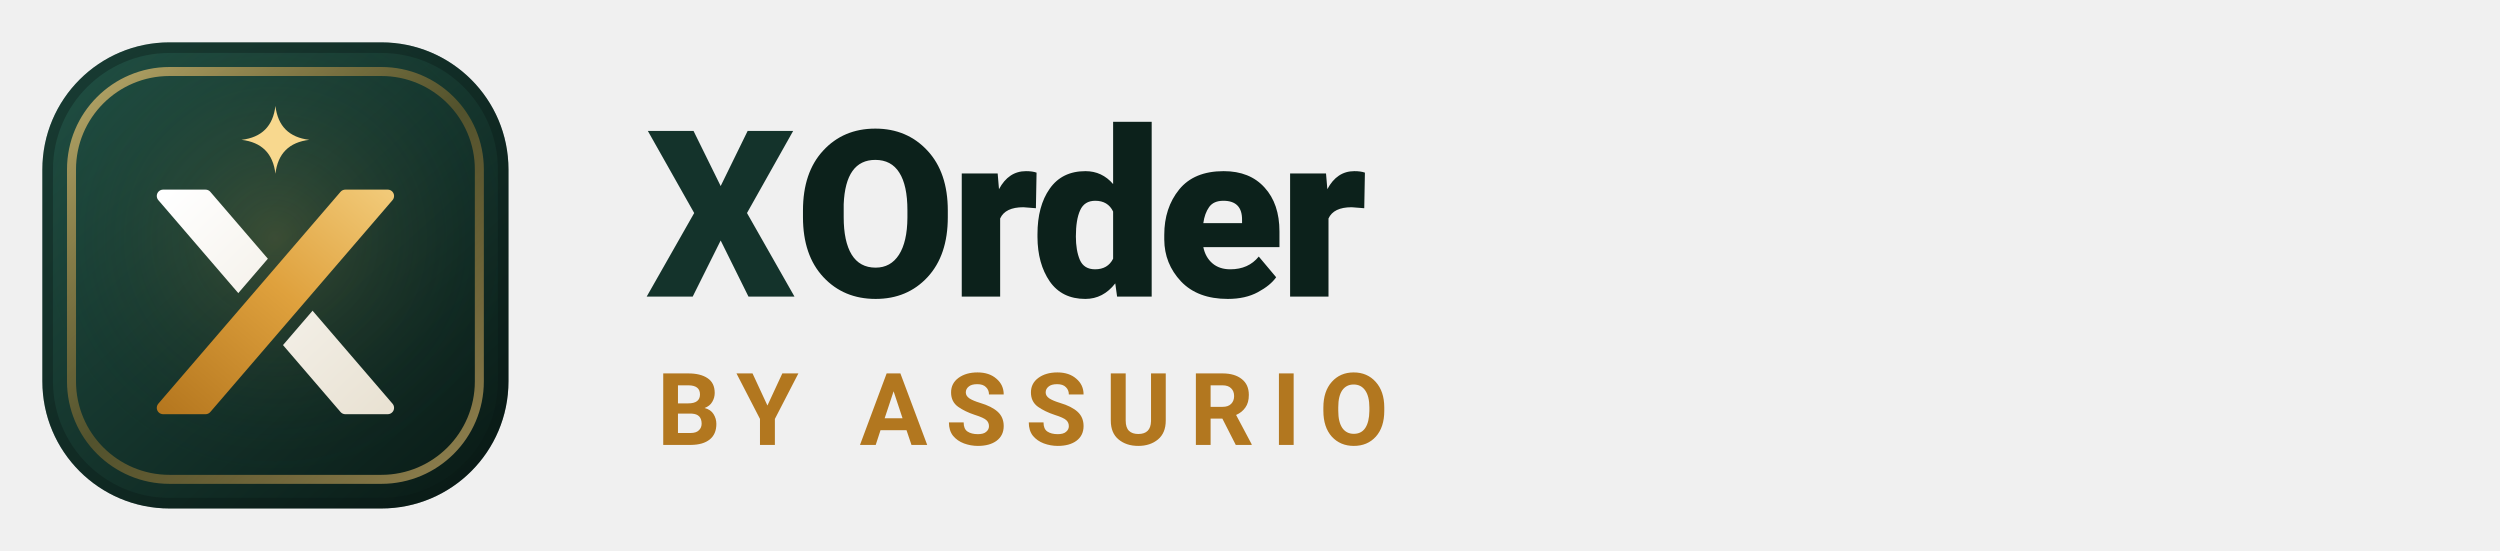
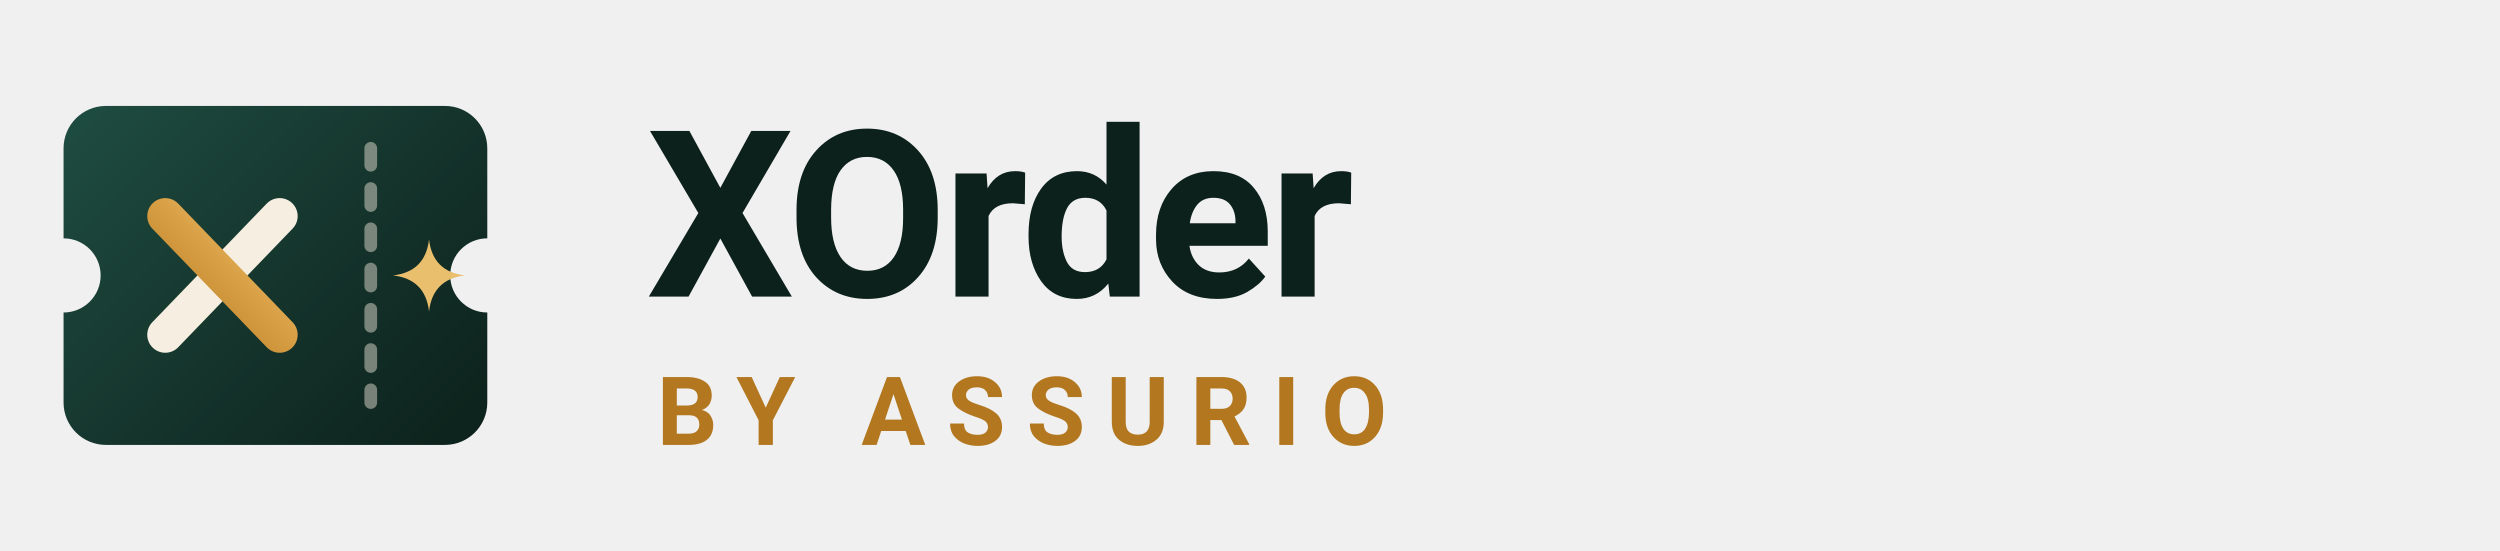
<svg xmlns="http://www.w3.org/2000/svg" viewBox="0 0 236 52" width="236" height="52" role="img" aria-label="XOrder by AssurIO">
-   <defs>
-     <linearGradient id="xol-pine" x1="6" y1="4" x2="42" y2="44" gradientUnits="userSpaceOnUse">
-       <stop offset="0%" stop-color="#1f4d41" />
-       <stop offset="54%" stop-color="#14332b" />
-       <stop offset="100%" stop-color="#0a1c17" />
-     </linearGradient>
-     <radialGradient id="xol-glow" cx="50%" cy="42%" r="52%">
-       <stop offset="0%" stop-color="#e3ad4e" stop-opacity="0.18" />
-       <stop offset="100%" stop-color="#14332b" stop-opacity="0" />
-     </radialGradient>
-     <linearGradient id="xol-gold" x1="13" y1="37" x2="35" y2="11" gradientUnits="userSpaceOnUse">
-       <stop offset="0%" stop-color="#b4761e" />
-       <stop offset="48%" stop-color="#dfa13d" />
-       <stop offset="100%" stop-color="#f7d68a" />
-     </linearGradient>
-     <linearGradient id="xol-gold-rim" x1="6" y1="4" x2="42" y2="44" gradientUnits="userSpaceOnUse">
-       <stop offset="0%" stop-color="#f5ce7c" stop-opacity="0.72" />
-       <stop offset="50%" stop-color="#c88a2e" stop-opacity="0.34" />
-       <stop offset="100%" stop-color="#f5ce7c" stop-opacity="0.58" />
-     </linearGradient>
-     <linearGradient id="xol-ivory" x1="14" y1="16" x2="34" y2="37" gradientUnits="userSpaceOnUse">
-       <stop offset="0%" stop-color="#ffffff" />
-       <stop offset="100%" stop-color="#e9e2d3" />
-     </linearGradient>
-     <mask id="xol-weave" maskUnits="userSpaceOnUse" x="0" y="0" width="48" height="48">
-       <rect x="0" y="0" width="48" height="48" fill="#ffffff" />
-       <path d="M 11.96 40.5 L 36.04 12.5" stroke="#000000" stroke-width="6.4" stroke-linecap="butt" />
-     </mask>
-   </defs>
  <g transform="translate(2, 2)">
-     <rect x="2" y="2" width="44" height="44" rx="12" fill="url(#xol-pine)" />
-     <rect x="2" y="2" width="44" height="44" rx="12" fill="url(#xol-glow)" />
-     <rect x="2.5" y="2.5" width="43" height="43" rx="11.5" fill="none" stroke="#091814" stroke-opacity="0.35" />
-     <rect x="4.75" y="4.75" width="38.5" height="38.5" rx="9.25" fill="none" stroke="url(#xol-gold-rim)" stroke-width="0.85" />
-     <g mask="url(#xol-weave)">
-       <path d="M13.4 16.5 H17.4 L34.6 36.5 H30.6 Z" fill="url(#xol-ivory)" stroke="url(#xol-ivory)" stroke-width="1.2" stroke-linejoin="round" />
-     </g>
-     <path d="M13.4 36.5 H17.4 L34.6 16.5 H30.6 Z" fill="url(#xol-gold)" stroke="url(#xol-gold)" stroke-width="1.2" stroke-linejoin="round" />
-     <path d="M24 8.0 Q24.34 10.86 27.2 11.2 Q24.34 11.54 24 14.4 Q23.66 11.54 20.8 11.2 Q23.66 10.86 24 8.0 Z" fill="#f8d88e" />
+     <defs>
+       <linearGradient id="xol-pine" x1="6" y1="6" x2="42" y2="42" gradientUnits="userSpaceOnUse">
+         <stop offset="0" stop-color="#1f4d41" />
+         <stop offset=".55" stop-color="#14332b" />
+         <stop offset="1" stop-color="#0c211b" />
+       </linearGradient>
+       <linearGradient id="xol-gold" x1="13" y1="30" x2="25" y2="18" gradientUnits="userSpaceOnUse">
+         <stop offset="0" stop-color="#b2771f" />
+         <stop offset=".55" stop-color="#d9a046" />
+         <stop offset="1" stop-color="#f2d38c" />
+       </linearGradient>
+     </defs>
+     <path d="M8 8 H40 a4 4 0 0 1 4 4 V20.5 a3.5 3.5 0 0 0 0 7 V36 a4 4 0 0 1 -4 4 H8 a4 4 0 0 1 -4 -4 V27.5 a3.5 3.5 0 0 0 0 -7 V12 a4 4 0 0 1 4 -4 Z" fill="url(#xol-pine)" />
+     <path d="M33 12 V36" stroke="#f6efe1" stroke-opacity=".45" stroke-width="1.2" stroke-dasharray="1.6 2.2" stroke-linecap="round" />
+     <path d="M24.4 18.4 L13.6 29.6" stroke="#f6efe1" stroke-width="3.4" stroke-linecap="round" fill="none" />
+     <path d="M13.6 18.4 L24.4 29.6" stroke="url(#xol-gold)" stroke-width="3.4" stroke-linecap="round" fill="none" />
+     <path d="M38.5 20.6 Q38.85 23.65 41.9 24 Q38.85 24.35 38.5 27.4 Q38.15 24.35 35.1 24 Q38.15 23.65 38.5 20.6 Z" fill="#e9be6c" />
  </g>
-   <text x="61" y="28" font-family="-apple-system, BlinkMacSystemFont, 'Segoe UI', Roboto, 'Helvetica Neue', Arial, sans-serif" font-size="22" font-weight="800" letter-spacing="-0.5" fill="#14332b">
-     X<tspan fill="#0c211b">Order</tspan>
-   </text>
-   <text x="62" y="42" font-family="-apple-system, BlinkMacSystemFont, 'Segoe UI', Roboto, 'Helvetica Neue', Arial, sans-serif" font-size="9.5" font-weight="700" letter-spacing="1.7" fill="#b2771f">
-     BY ASSURIO
-   </text>
+   <text x="61" y="28" font-family="-apple-system, BlinkMacSystemFont, 'Segoe UI', Roboto, 'Helvetica Neue', Arial, sans-serif" font-size="22" font-weight="700" letter-spacing="-0.45" fill="#0c211b">XOrder</text>
+   <text x="62" y="42" font-family="-apple-system, BlinkMacSystemFont, 'Segoe UI', Roboto, 'Helvetica Neue', Arial, sans-serif" font-size="9" font-weight="700" letter-spacing="2" fill="#b2771f">BY ASSURIO</text>
</svg>
